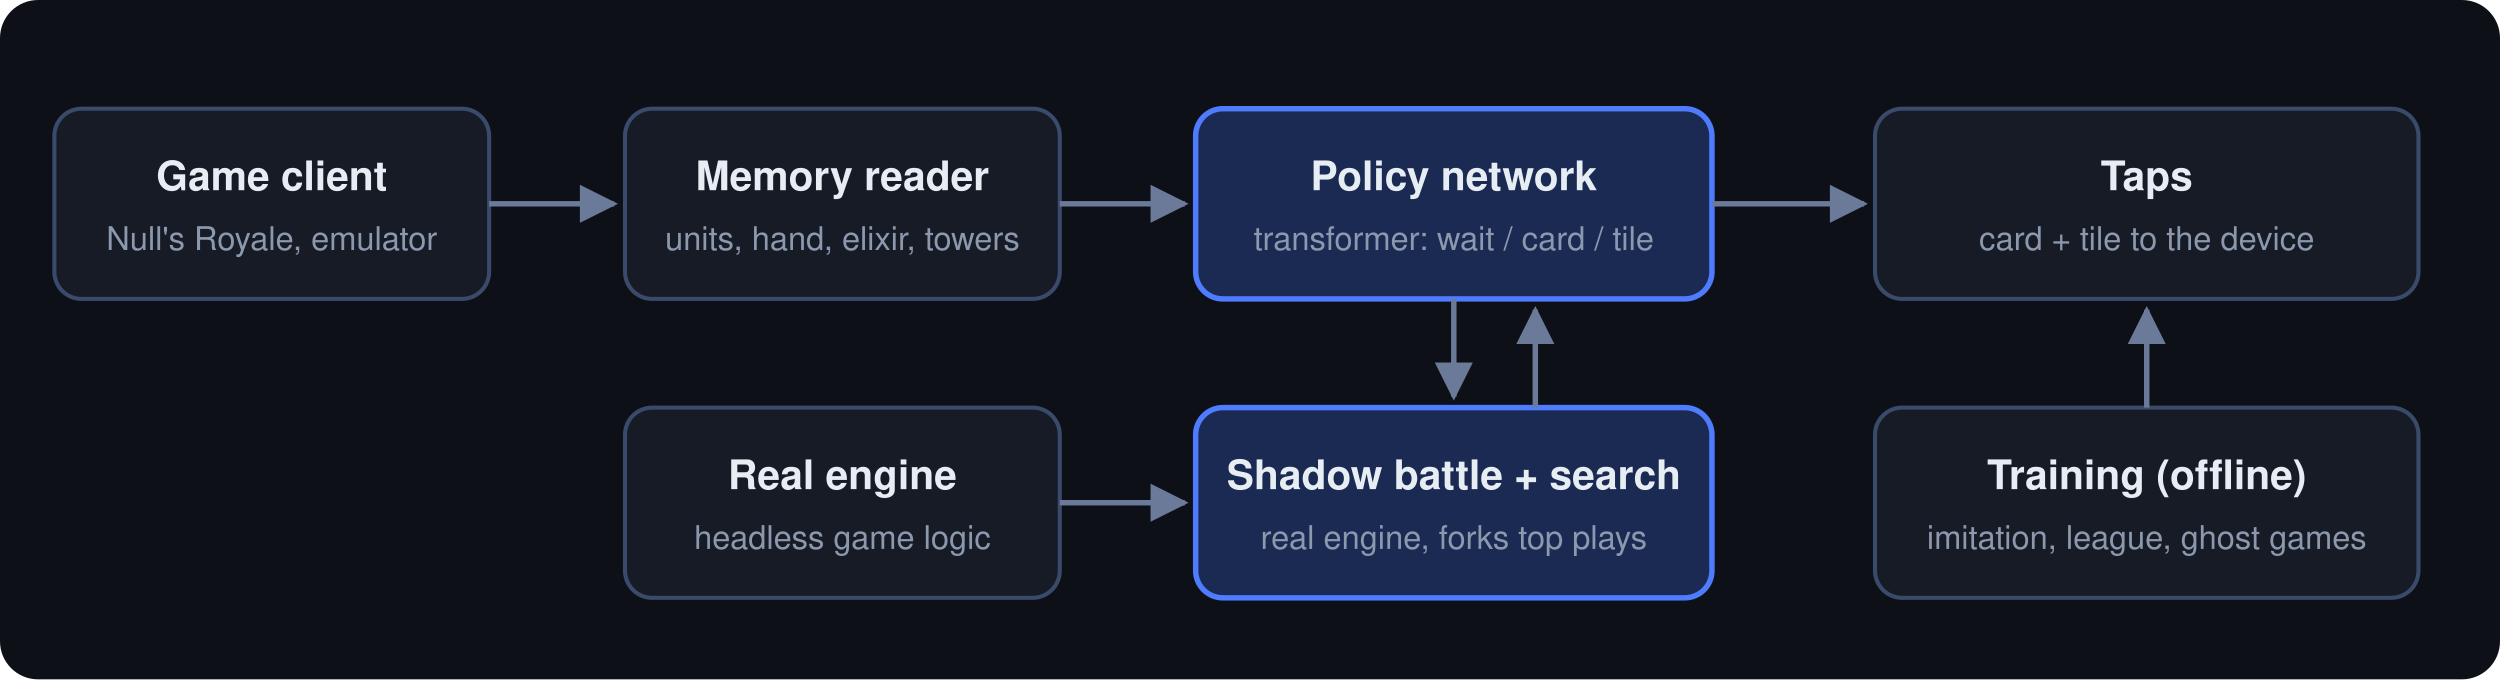
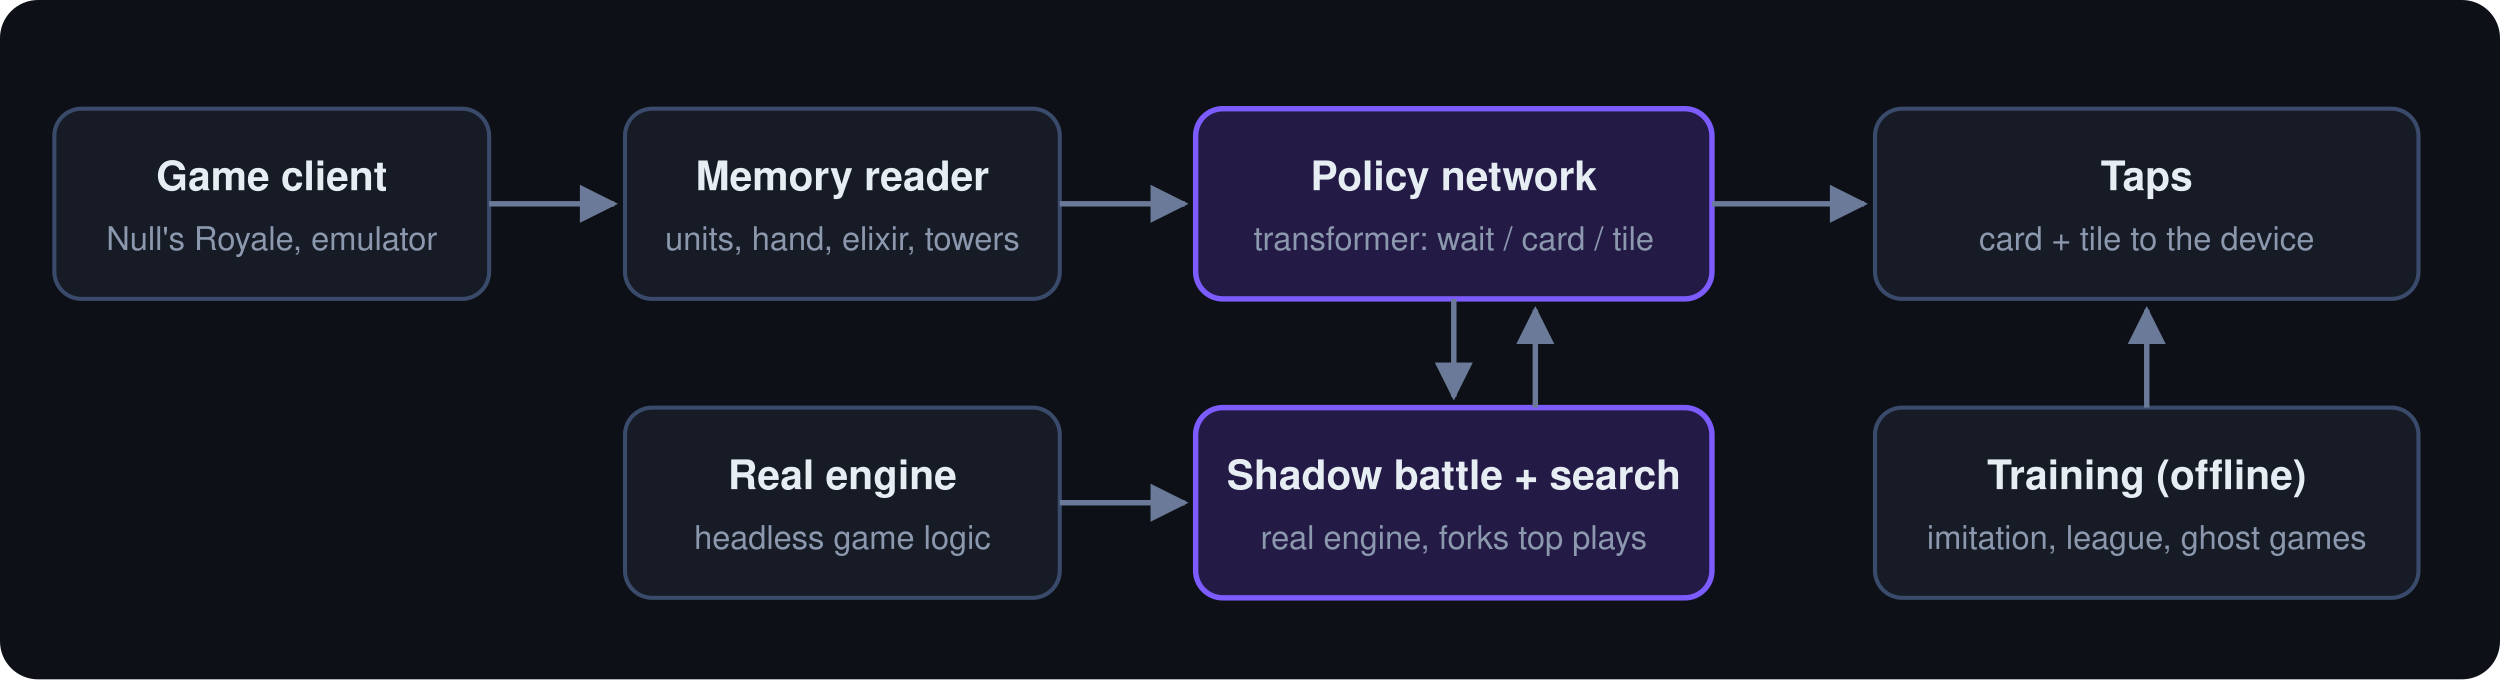
<svg xmlns="http://www.w3.org/2000/svg" viewBox="0 0 920 250" width="920" height="250" role="img" aria-label="HastyCR pipeline: memory reader, shadow battle, policy, search, taps">
  <style>
    .box{fill:#161b26;stroke:#3a4a6b;stroke-width:1.5}
-     .hl{fill:#1b2a52;stroke:#4f7cff;stroke-width:2}
+     .hl{fill:#231a45;stroke:#7c5cff;stroke-width:2}
    .t{font:600 15px -apple-system,Segoe UI,Helvetica,Arial,sans-serif;fill:#e6edf3}
    .s{font:12px -apple-system,Segoe UI,Helvetica,Arial,sans-serif;fill:#8b98ad}
    .a{stroke:#6b7a99;stroke-width:2;fill:none;marker-end:url(#arr)}
  </style>
  <defs>
    <marker id="arr" viewBox="0 0 10 10" refX="9" refY="5" markerWidth="7" markerHeight="7" orient="auto">
      <path d="M0 0L10 5L0 10z" fill="#6b7a99" />
    </marker>
  </defs>
  <rect width="920" height="250" rx="14" fill="#0d1117" />
  <rect class="box" x="20" y="40" width="160" height="70" rx="10" />
  <text class="t" x="100" y="70" text-anchor="middle">Game client</text>
  <text class="s" x="100" y="92" text-anchor="middle">Null's Royale, emulator</text>
  <rect class="box" x="230" y="40" width="160" height="70" rx="10" />
  <text class="t" x="310" y="70" text-anchor="middle">Memory reader</text>
  <text class="s" x="310" y="92" text-anchor="middle">units, hand, elixir, towers</text>
  <rect class="hl" x="440" y="40" width="190" height="70" rx="10" />
  <text class="t" x="535" y="70" text-anchor="middle">Policy network</text>
  <text class="s" x="535" y="92" text-anchor="middle">transformer: wait / card / tile</text>
  <rect class="hl" x="440" y="150" width="190" height="70" rx="10" />
  <text class="t" x="535" y="180" text-anchor="middle">Shadow battle + search</text>
  <text class="s" x="535" y="202" text-anchor="middle">real engine, forks top plays</text>
  <rect class="box" x="230" y="150" width="160" height="70" rx="10" />
  <text class="t" x="310" y="180" text-anchor="middle">Real engine</text>
  <text class="s" x="310" y="202" text-anchor="middle">headless game logic</text>
  <rect class="box" x="690" y="40" width="200" height="70" rx="10" />
  <text class="t" x="790" y="70" text-anchor="middle">Taps</text>
  <text class="s" x="790" y="92" text-anchor="middle">card + tile to the device</text>
  <rect class="box" x="690" y="150" width="200" height="70" rx="10" />
  <text class="t" x="790" y="180" text-anchor="middle">Training (offline)</text>
  <text class="s" x="790" y="202" text-anchor="middle">imitation, league, ghost games</text>
  <path class="a" d="M180 75H226" />
  <path class="a" d="M390 75H436" />
  <path class="a" d="M630 75H686" />
  <path class="a" d="M535 110V146" />
  <path class="a" d="M535 150V114" transform="translate(30 0)" />
  <path class="a" d="M390 185H436" />
  <path class="a" d="M790 150V114" />
</svg>
